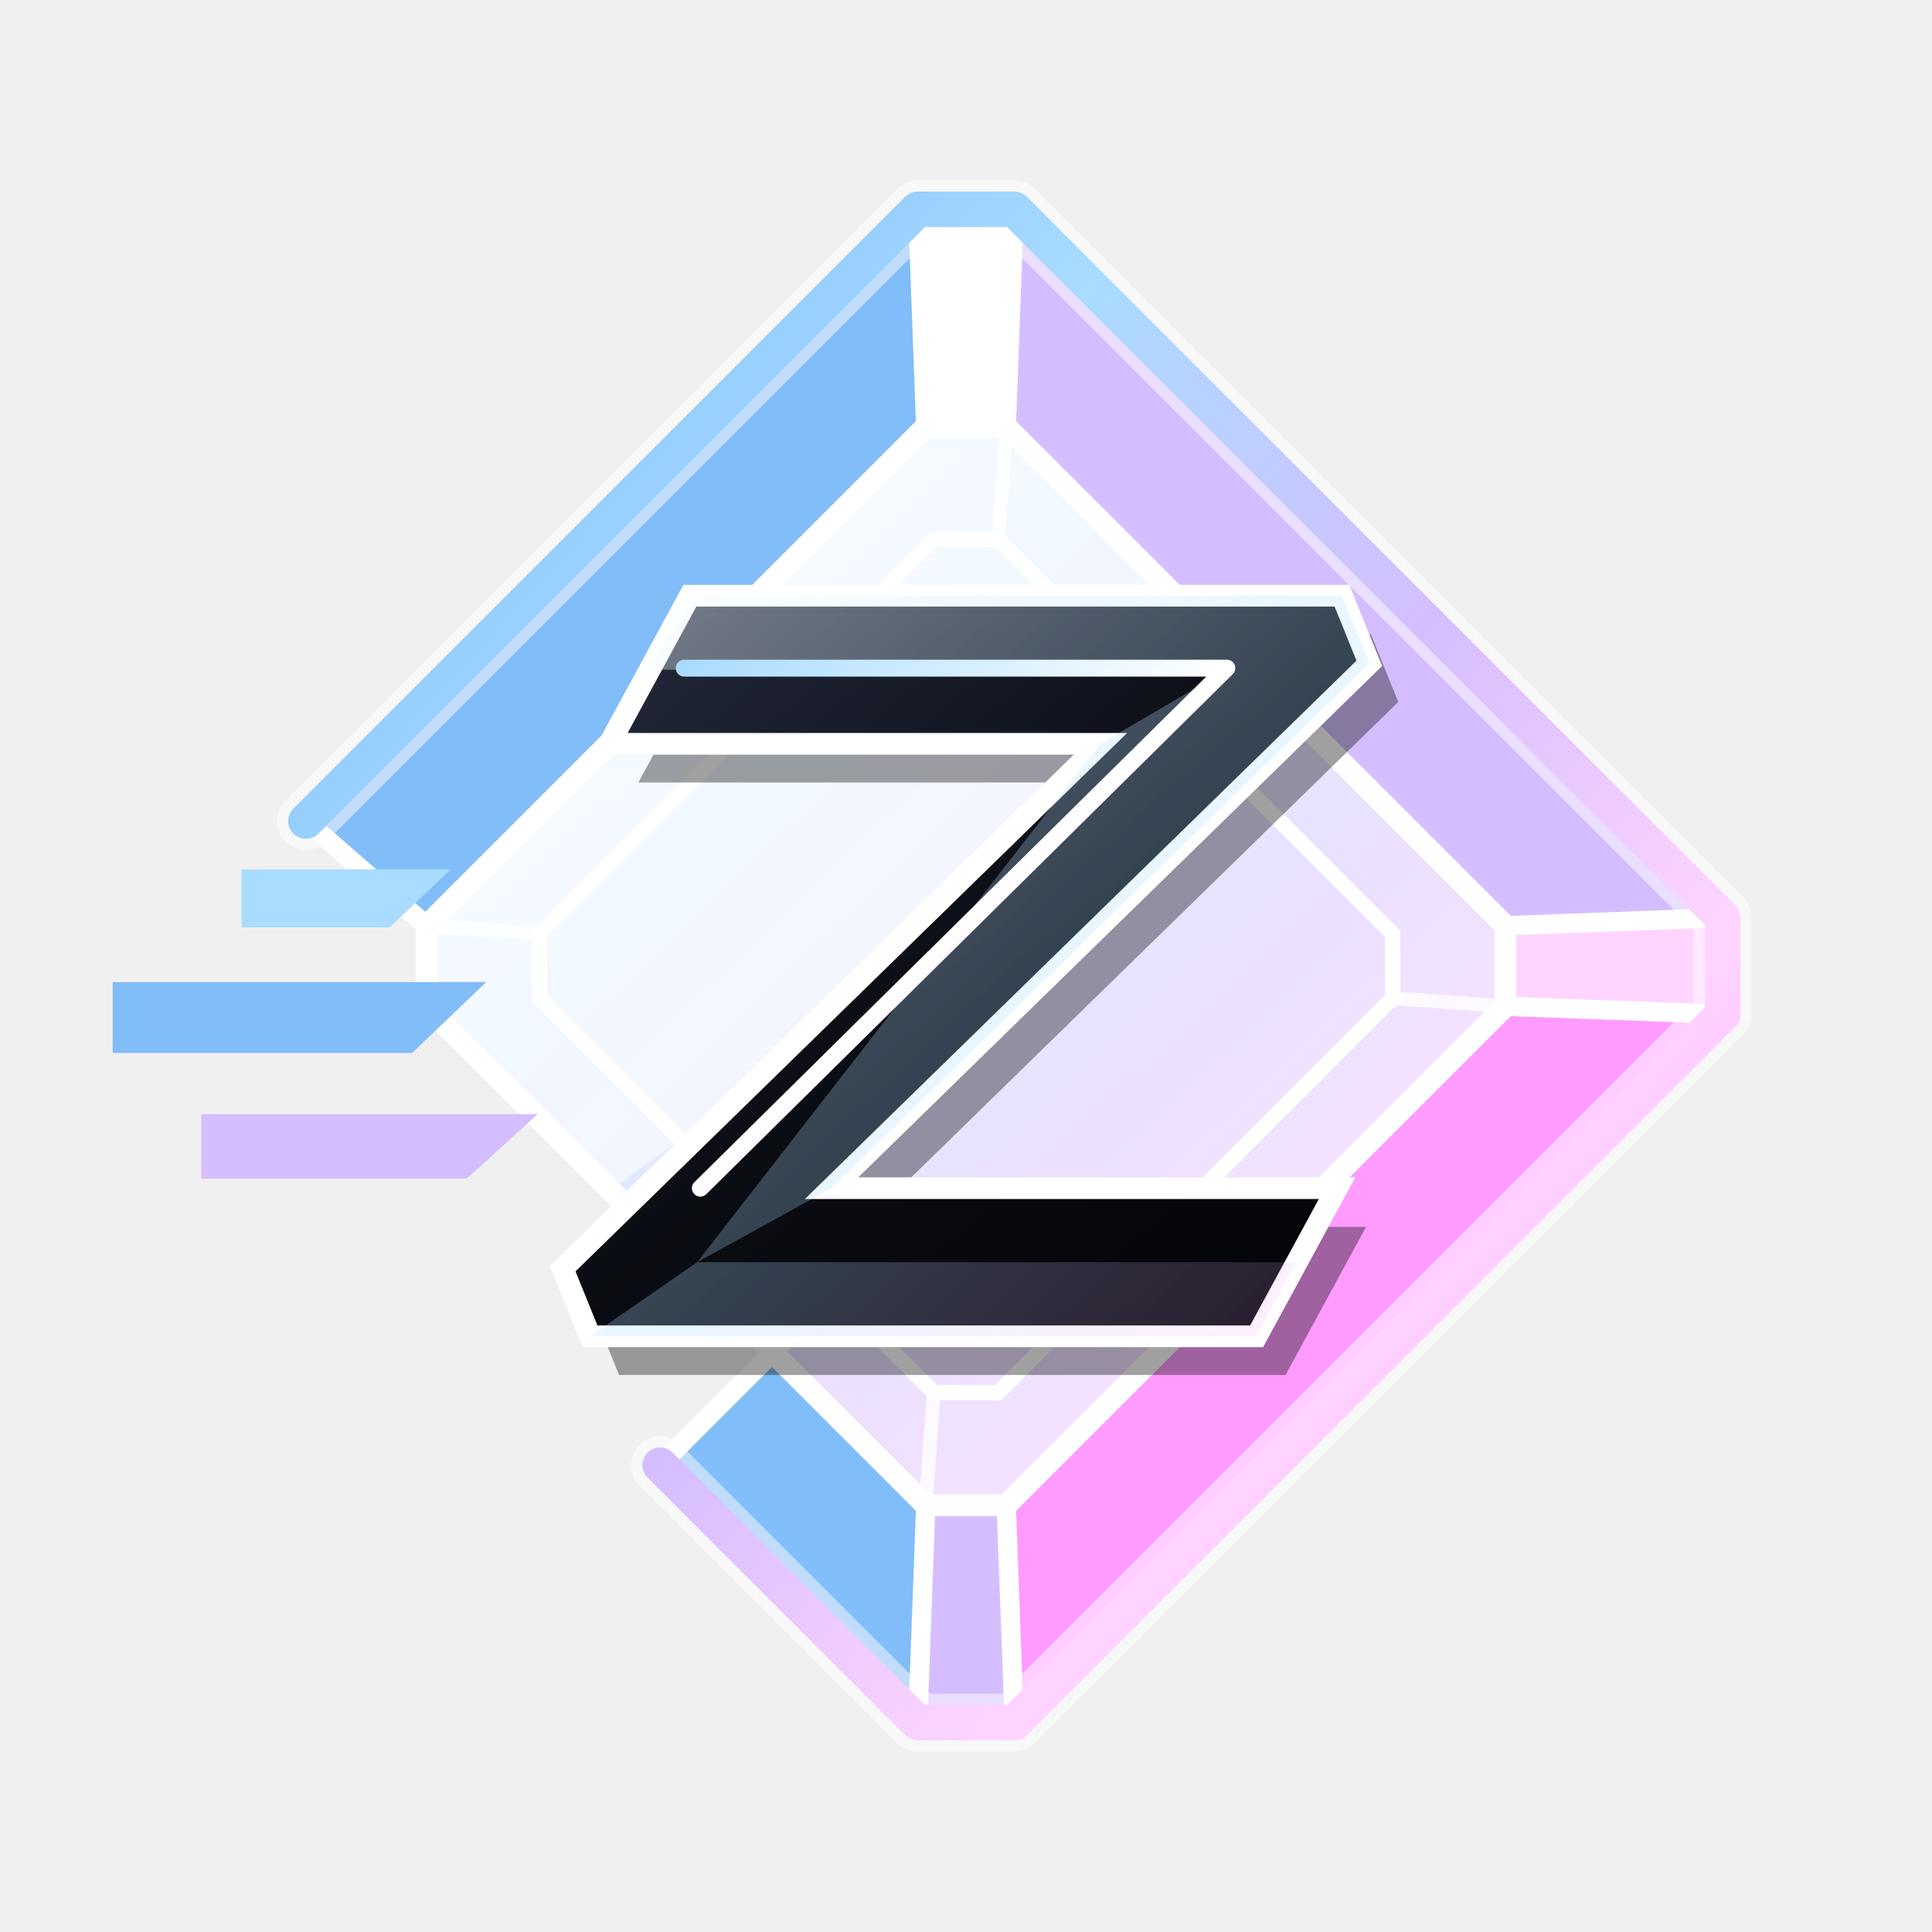
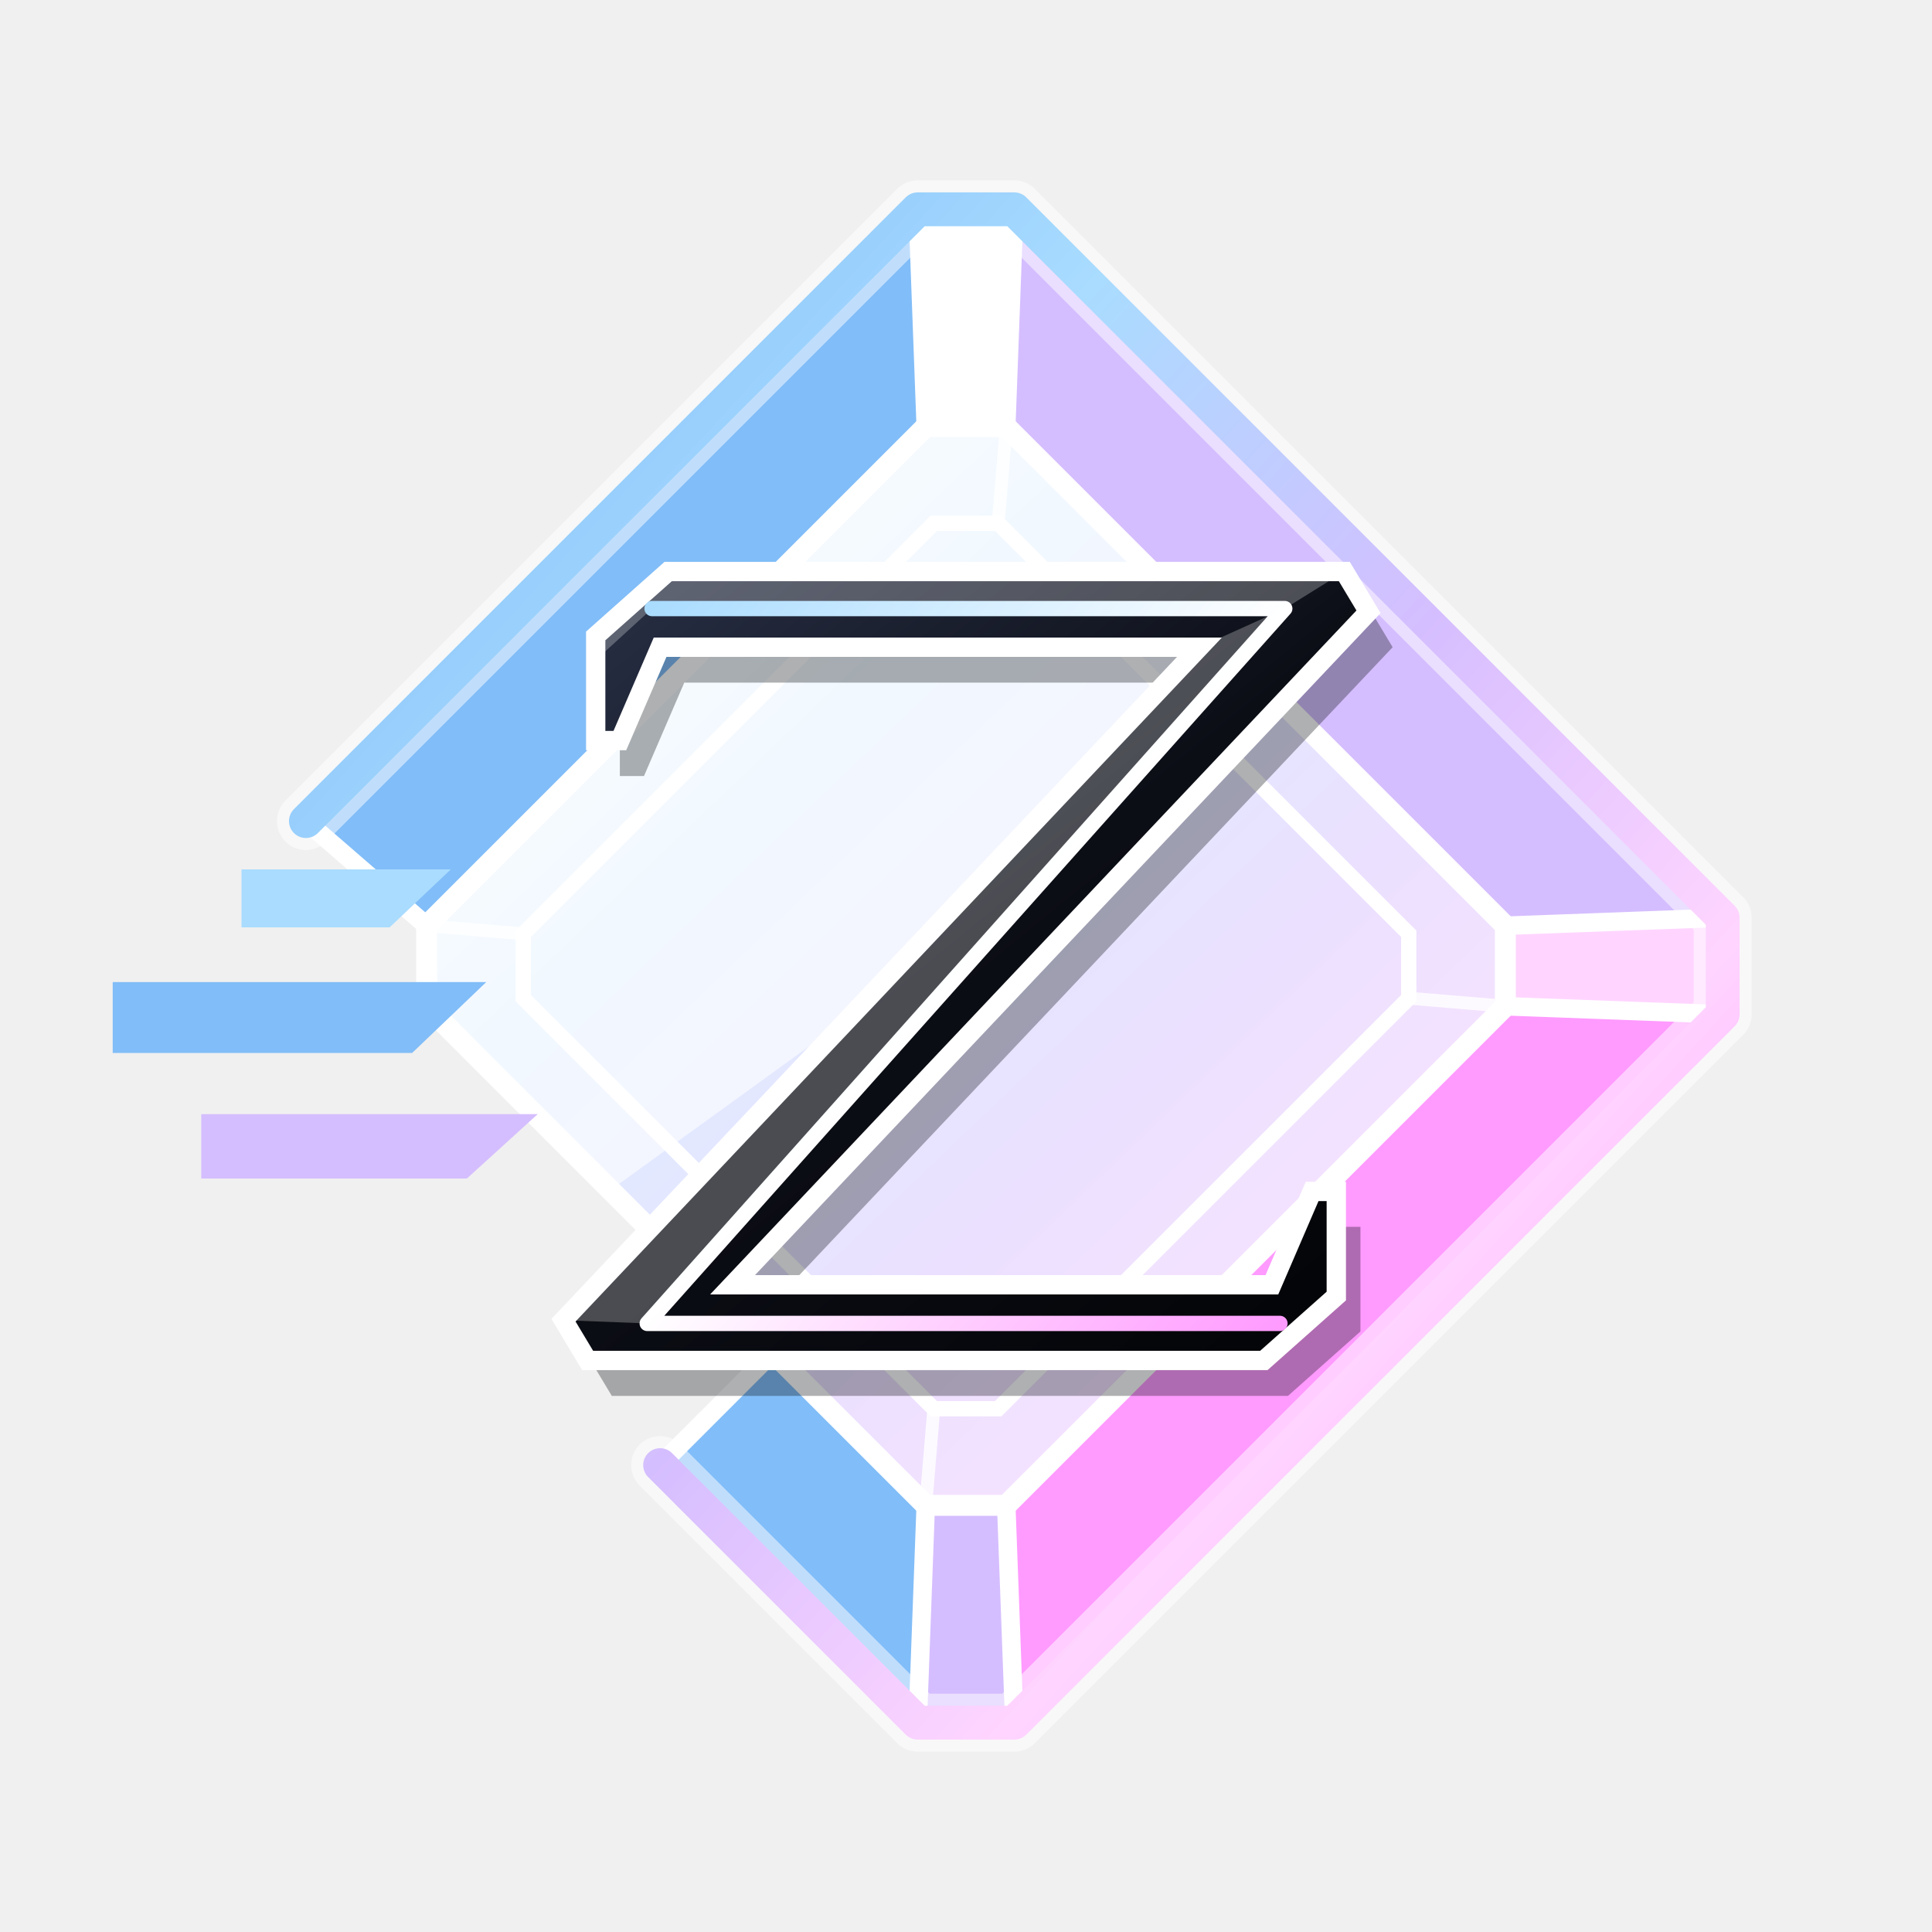
<svg xmlns="http://www.w3.org/2000/svg" viewBox="0 0 120 120" width="240" height="240" role="img" aria-label="Zaphyrel Dark Mode">
  <defs>
-     <linearGradient id="z7d-crown" x1="0.06" y1="0.06" x2="0.94" y2="0.94">
+     <linearGradient id="z8d-crown" x1="0.06" y1="0.06" x2="0.94" y2="0.94">
      <stop offset="0" stop-color="#81BDF8" />
      <stop offset="0.28" stop-color="#A9DCFF" />
      <stop offset="0.54" stop-color="#D5BEFF" />
      <stop offset="0.78" stop-color="#FFD5FF" />
      <stop offset="1" stop-color="#FF9AFF" />
    </linearGradient>
-     <linearGradient id="z7d-table" x1="0.06" y1="0.04" x2="0.94" y2="0.96">
+     <linearGradient id="z8d-table" x1="0.06" y1="0.04" x2="0.94" y2="0.96">
      <stop offset="0" stop-color="#FFFFFF" />
      <stop offset="0.3" stop-color="#DCEEFF" />
      <stop offset="0.65" stop-color="#EBE0FF" />
      <stop offset="1" stop-color="#FFE6FF" />
    </linearGradient>
-     <linearGradient id="z7d-obs" x1="0.1" y1="0.05" x2="0.9" y2="0.95">
-       <stop offset="0" stop-color="#22283A" />
-       <stop offset="0.5" stop-color="#0B0D14" />
+     <linearGradient id="z8d-obs" x1="0.12" y1="0.04" x2="0.88" y2="0.96">
+       <stop offset="0" stop-color="#252C40" />
+       <stop offset="0.48" stop-color="#0C0E16" />
      <stop offset="1" stop-color="#040508" />
    </linearGradient>
-     <linearGradient id="z7d-bevel" x1="0" y1="0" x2="1" y2="1">
-       <stop offset="0" stop-color="#FFFFFF" stop-opacity="0.40" />
-       <stop offset="0.55" stop-color="#A9DCFF" stop-opacity="0.26" />
-       <stop offset="1" stop-color="#FF9AFF" stop-opacity="0.14" />
-     </linearGradient>
-     <linearGradient id="z7d-zrim" x1="0" y1="0" x2="1" y2="1">
+     <linearGradient id="z8d-zrim" x1="0" y1="0" x2="1" y2="1">
      <stop offset="0" stop-color="#A9DCFF" />
      <stop offset="0.5" stop-color="#FFFFFF" />
      <stop offset="1" stop-color="#FF9AFF" />
    </linearGradient>
-     <clipPath id="z7d-clip">
+     <clipPath id="z8d-clip">
      <polygon points="57.5,26.5 62.5,26.5 93.5,57.5 93.5,62.5 62.5,93.5 57.5,93.5 26.5,62.5 26.5,57.5" />
    </clipPath>
  </defs>
  <polygon points="19,51 57,13 57.5,26.5 26.5,57.5" fill="#81BDF8" />
  <polygon points="57,13 63,13 62.5,26.5 57.5,26.5" fill="#FFFFFF" />
  <polygon points="63,13 107,57 93.5,57.5 62.5,26.5" fill="#D5BEFF" />
  <polygon points="107,57 107,63 93.5,62.5 93.5,57.5" fill="#FFD5FF" />
  <polygon points="107,63 63,107 62.5,93.5 93.5,62.5" fill="#FF9AFF" />
  <polygon points="63,107 57,107 57.5,93.5 62.5,93.5" fill="#D5BEFF" />
  <polygon points="57,107 41,91 49.5,82.5 57.5,93.5" fill="#81BDF8" />
-   <polygon points="57.5,26.5 62.5,26.5 93.5,57.5 93.5,62.5 62.5,93.5 57.5,93.5 26.5,62.5 26.5,57.5" fill="url(#z7d-table)" />
-   <g clip-path="url(#z7d-clip)">
+   <polygon points="57.5,26.5 62.5,26.5 93.5,57.5 93.5,62.5 62.5,93.5 57.5,93.5 26.5,62.5 26.5,57.5" fill="url(#z8d-table)" />
+   <g clip-path="url(#z8d-clip)">
    <polygon points="24,56 60,20 82,42 24,84" fill="#FFFFFF" opacity=".6" />
-     <polygon points="58,33.5 62,33.5 86.5,58 86.5,62 62,86.5 58,86.5 33.5,62 33.5,58" fill="none" stroke="#FFFFFF" stroke-width="0.95" />
-     <path d="M 26.5 57.5 L 33.5 58 M 62.5 26.5 L 62 33.5 M 93.5 62.5 L 86.5 62 M 57.5 93.5 L 58 86.5" stroke="#FFFFFF" stroke-width="0.85" stroke-opacity=".82" />
+     <polygon points="58,32.5 62,32.5 87.5,58 87.5,62 62,87.5 58,87.5 32.5,62 32.5,58" fill="none" stroke="#FFFFFF" stroke-width="0.95" />
+     <path d="M 26.5 57.5 L 32.5 58 M 62.5 26.5 L 62 32.5 M 93.5 62.5 L 87.5 62 M 57.5 93.5 L 58 87.5" stroke="#FFFFFF" stroke-width="0.8" stroke-opacity=".82" />
  </g>
-   <polygon points="57.5,26.5 62.5,26.5 93.5,57.5 93.5,62.5 62.5,93.5 57.5,93.5 26.5,62.5 26.5,57.5" fill="none" stroke="#FFFFFF" stroke-width="1.35" stroke-linejoin="round" />
-   <path d="M 57 13 L 57.5 26.5 M 63 13 L 62.5 26.5 M 107 57 L 93.5 57.5 M 107 63 L 93.5 62.5 M 63 107 L 62.5 93.5 M 57 107 L 57.5 93.5 M 19 51 L 26.5 57.5 M 41 91 L 49.5 82.5" fill="none" stroke="#FFFFFF" stroke-width="1.2" stroke-linecap="round" />
+   <polygon points="57.5,26.5 62.5,26.5 93.5,57.5 93.5,62.5 62.5,93.5 57.5,93.5 26.5,62.5 26.5,57.5" fill="none" stroke="#FFFFFF" stroke-width="1.3" stroke-linejoin="round" />
+   <path d="M 57 13 L 57.5 26.5 M 63 13 L 62.5 26.5 M 107 57 L 93.5 57.5 M 107 63 L 93.5 62.5 M 63 107 L 62.5 93.5 M 57 107 L 57.5 93.5 M 19 51 L 26.5 57.5 M 41 91 L 49.5 82.5" fill="none" stroke="#FFFFFF" stroke-width="1.15" stroke-linecap="round" />
  <path d="M 19 51 L 57 13 L 63 13 L 107 57 L 107 63 L 63 107 L 57 107 L 41 91" fill="none" stroke="#FFFFFF" stroke-width="3.6" stroke-linecap="round" stroke-linejoin="round" opacity=".5" />
-   <path d="M 19 51 L 57 13 L 63 13 L 107 57 L 107 63 L 63 107 L 57 107 L 41 91" fill="none" stroke="url(#z7d-crown)" stroke-width="2.2" stroke-linecap="round" stroke-linejoin="round" />
+   <path d="M 19 51 L 57 13 L 63 13 L 107 57 L 107 63 L 63 107 L 57 107 L 41 91" fill="none" stroke="url(#z8d-crown)" stroke-width="2.1" stroke-linecap="round" stroke-linejoin="round" />
  <path d="M 15 54 H 28 L 24.2 57.6 H 15 Z" fill="#A9DCFF" />
  <path d="M 7 61 H 30.2 L 25.6 65.4 H 7 Z" fill="#81BDF8" />
  <path d="M 12.5 69.2 H 33.4 L 29 73.2 H 12.5 Z" fill="#D5BEFF" />
-   <path d="M 42.85 37 H 83.35 L 85.05 41.2 L 51.65 73.8 H 83.05 L 78.05 83 H 36.65 L 34.95 78.8 L 68.35 46.2 H 37.85 Z" fill="#040508" opacity=".38" transform="translate(1.8,2.4)" />
-   <path d="M 42.85 37 H 83.35 L 85.05 41.2 L 51.65 73.8 H 83.05 L 78.05 83 H 36.65 L 34.95 78.8 L 68.35 46.2 H 37.85 Z" fill="url(#z7d-obs)" stroke="#FFFFFF" stroke-width="1.35" stroke-linejoin="miter" />
-   <path d="M 42.85 37 H 83.35 L 76.2 41.6 H 40.3 Z M 83.35 37 L 85.05 41.2 L 51.65 73.8 L 43.3 78.4 L 68.35 46.2 L 76.2 41.6 Z M 36.65 83 L 43.3 78.4 H 80.5 L 78.05 83 Z" fill="url(#z7d-bevel)" />
-   <path d="M 42.5 41.5 H 76.2 L 43.5 73.8" fill="none" stroke="url(#z7d-zrim)" stroke-width="1.05" stroke-linecap="round" stroke-linejoin="round" />
+   <path d="M 37 46 V 39.5 L 41.5 35.5 H 83.5 L 85 38 L 45.5 79.8 H 79 L 81.5 74 H 83 V 80.5 L 78.5 84.5 H 36.5 L 35 82 L 74.5 40.2 H 41 L 38.5 46 Z" fill="#040508" opacity=".32" transform="translate(1.5,2.2)" />
+   <path d="M 37 46 V 39.5 L 41.5 35.5 H 83.5 L 85 38 L 45.5 79.8 H 79 L 81.5 74 H 83 V 80.5 L 78.5 84.5 H 36.5 L 35 82 L 74.5 40.2 H 41 L 38.5 46 Z" fill="url(#z8d-obs)" stroke="#FFFFFF" stroke-width="1.2" stroke-linejoin="miter" />
+   <path d="M 37 39.5 L 41.5 35.5 H 83.5 L 79.8 37.8 H 40.5 L 37 41 Z M 74.5 40.2 L 79.8 37.8 L 40.2 82.2 L 35 82 Z" fill="#FFFFFF" opacity=".26" />
+   <path d="M 40.5 37.8 H 79.8 L 40.2 82.2 H 79.5" fill="none" stroke="url(#z8d-zrim)" stroke-width="0.95" stroke-linecap="round" stroke-linejoin="round" />
</svg>
